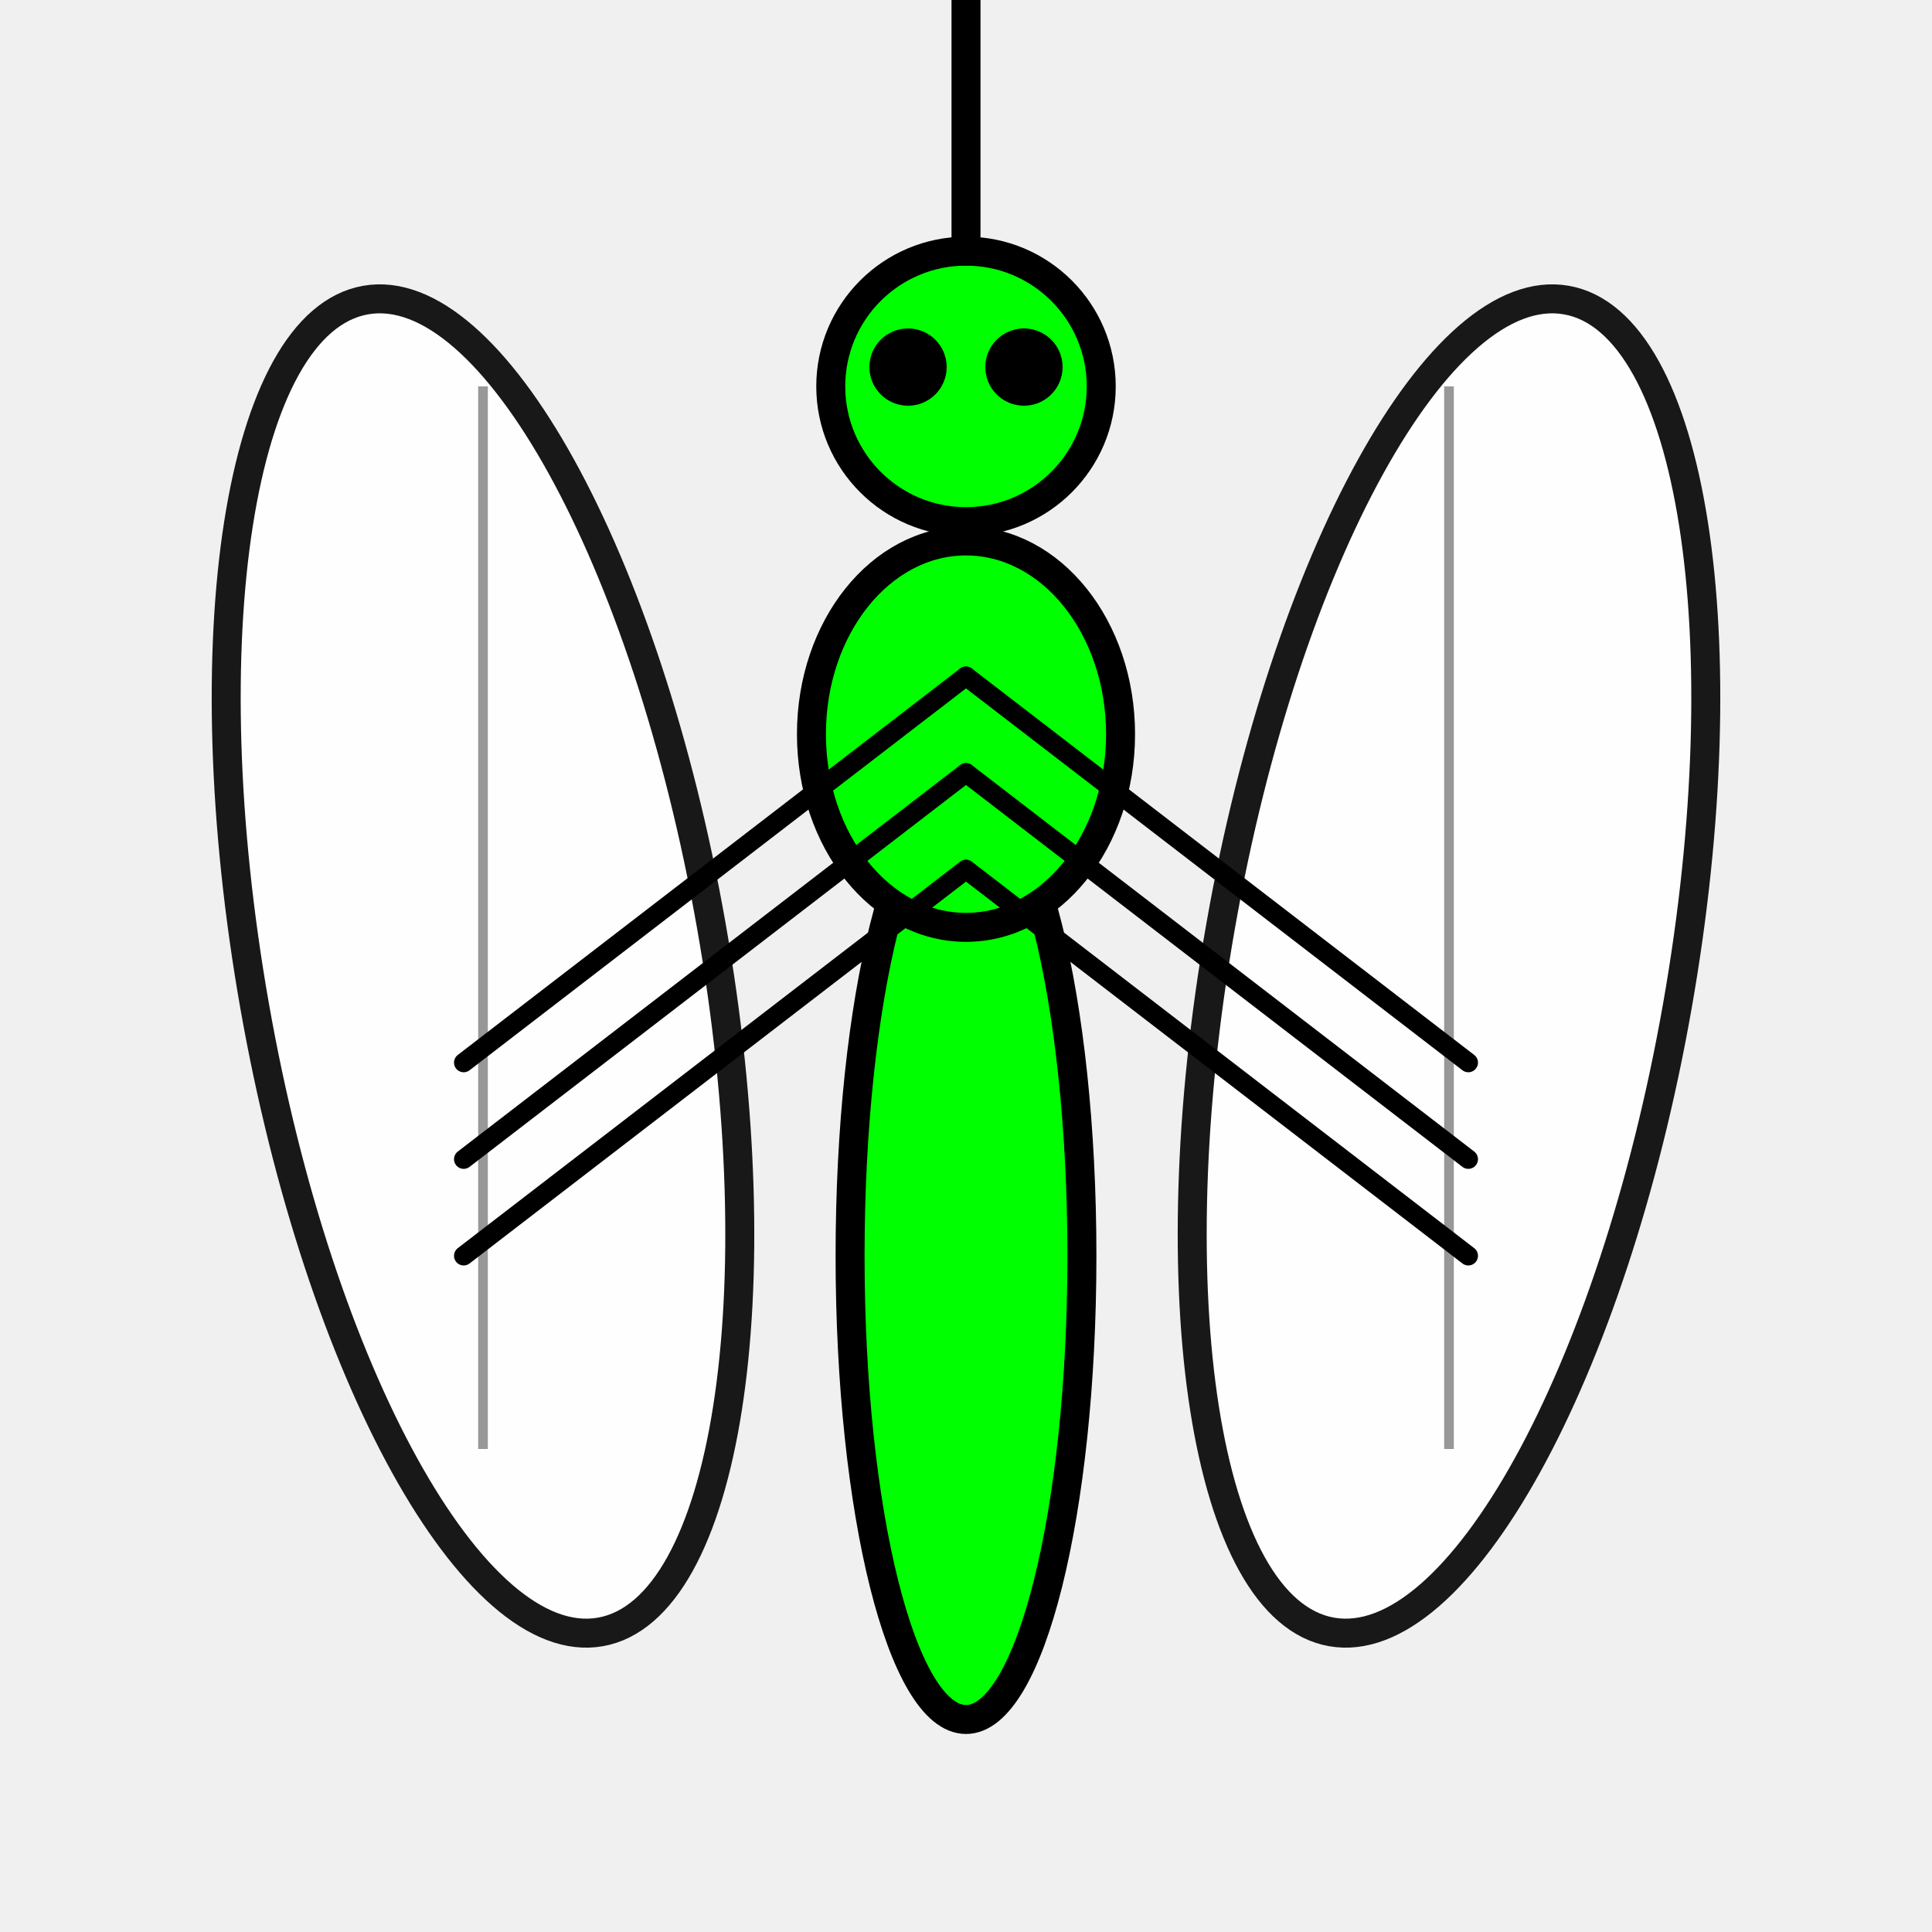
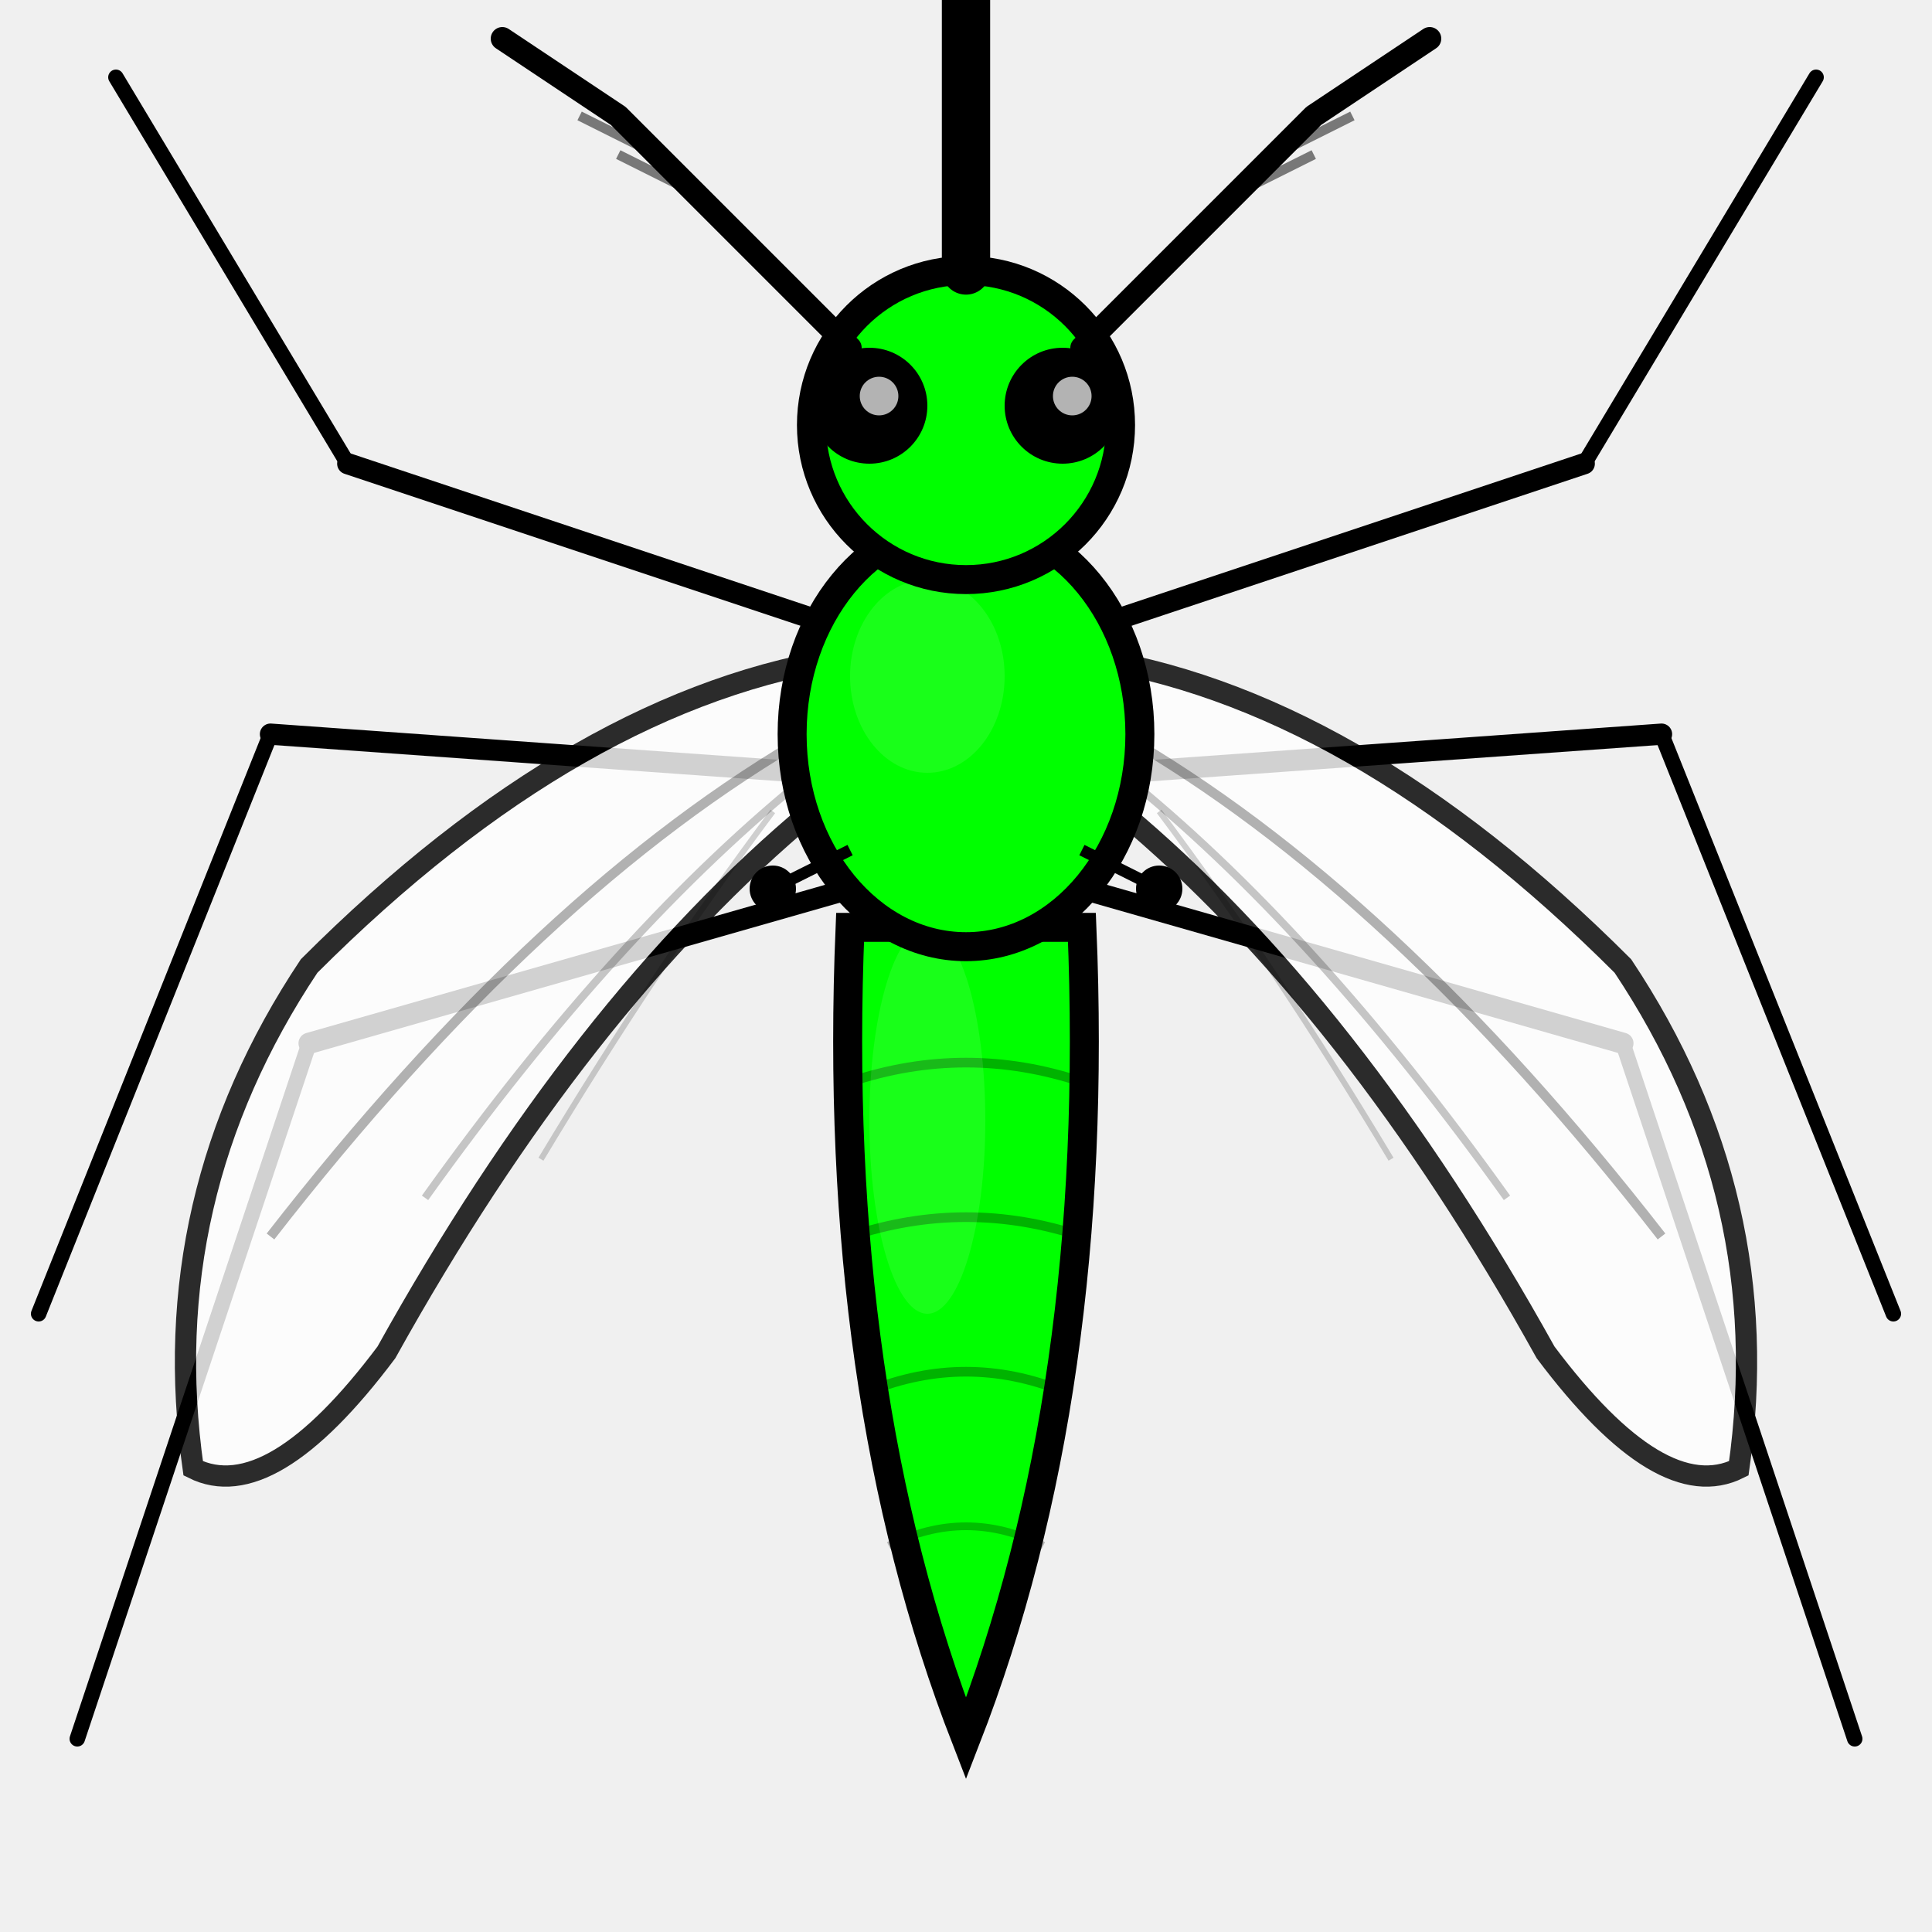
<svg xmlns="http://www.w3.org/2000/svg" viewBox="0 0 100 100">
  <g>
-     <ellipse cx="50" cy="65" rx="6" ry="24" fill="#00FF00" stroke="#000" stroke-width="1.5" />
-     <ellipse cx="50" cy="38" rx="8" ry="10" fill="#00FF00" stroke="#000" stroke-width="1.5" />
-     <circle cx="50" cy="20" r="7" fill="#00FF00" stroke="#000" stroke-width="1.5" />
-     <ellipse cx="25" cy="50" rx="12" ry="35" fill="white" stroke="#000" stroke-width="1.5" opacity="0.9" transform="rotate(-10 25 50)" />
-     <ellipse cx="75" cy="50" rx="12" ry="35" fill="white" stroke="#000" stroke-width="1.5" opacity="0.9" transform="rotate(10 75 50)" />
-     <line x1="25" y1="20" x2="25" y2="75" stroke="#000" stroke-width="0.5" opacity="0.4" />
-     <line x1="75" y1="20" x2="75" y2="75" stroke="#000" stroke-width="0.5" opacity="0.4" />
-     <line x1="50" y1="35" x2="24" y2="55" stroke="#000" stroke-width="1" stroke-linecap="round" />
-     <line x1="50" y1="35" x2="76" y2="55" stroke="#000" stroke-width="1" stroke-linecap="round" />
-     <line x1="50" y1="40" x2="24" y2="60" stroke="#000" stroke-width="1" stroke-linecap="round" />
-     <line x1="50" y1="40" x2="76" y2="60" stroke="#000" stroke-width="1" stroke-linecap="round" />
-     <line x1="50" y1="45" x2="24" y2="65" stroke="#000" stroke-width="1" stroke-linecap="round" />
-     <line x1="50" y1="45" x2="76" y2="65" stroke="#000" stroke-width="1" stroke-linecap="round" />
-     <line x1="50" y1="13" x2="50" y2="0" stroke="#000" stroke-width="1.5" stroke-linecap="round" />
-     <circle cx="47" cy="19" r="2" fill="#000" />
-     <circle cx="53" cy="19" r="2" fill="#000" />
+     <path d="M42 32 L18 24" fill="none" stroke="#000" stroke-width="1.1" stroke-linecap="round" />
+     <path d="M18 24 L6 4" fill="none" stroke="#000" stroke-width="0.8" stroke-linecap="round" />
+     <path d="M58 32 L82 24" fill="none" stroke="#000" stroke-width="1.1" stroke-linecap="round" />
+     <path d="M82 24 L94 4" fill="none" stroke="#000" stroke-width="0.8" stroke-linecap="round" />
+     <path d="M42 40 L14 38" fill="none" stroke="#000" stroke-width="1.1" stroke-linecap="round" />
+     <path d="M14 38 L2 68" fill="none" stroke="#000" stroke-width="0.8" stroke-linecap="round" />
+     <path d="M58 40 L86 38" fill="none" stroke="#000" stroke-width="1.1" stroke-linecap="round" />
+     <path d="M86 38 L98 68" fill="none" stroke="#000" stroke-width="0.8" stroke-linecap="round" />
+     <path d="M44 46 L16 54" fill="none" stroke="#000" stroke-width="1.1" stroke-linecap="round" />
+     <path d="M16 54 L4 90" fill="none" stroke="#000" stroke-width="0.8" stroke-linecap="round" />
+     <path d="M56 46 L84 54" fill="none" stroke="#000" stroke-width="1.1" stroke-linecap="round" />
+     <path d="M84 54 L96 90" fill="none" stroke="#000" stroke-width="0.8" stroke-linecap="round" />
+     <path d="M44 34 Q30 36 16 50 Q8 62 10 76 Q14 78 20 70 Q30 52 42 42 Z" fill="white" stroke="#000" stroke-width="1.1" opacity="0.82" />
+     <path d="M42 38 Q28 46 14 64" fill="none" stroke="#000" stroke-width="0.5" opacity="0.3" />
+     <path d="M42 40 Q32 48 22 62" fill="none" stroke="#000" stroke-width="0.4" opacity="0.22" />
+     <path d="M40 42 Q34 50 28 60" fill="none" stroke="#000" stroke-width="0.3" opacity="0.18" />
+     <path d="M56 34 Q70 36 84 50 Q92 62 90 76 Q86 78 80 70 Q70 52 58 42 Z" fill="white" stroke="#000" stroke-width="1.1" opacity="0.82" />
+     <path d="M58 38 Q72 46 86 64" fill="none" stroke="#000" stroke-width="0.5" opacity="0.3" />
+     <path d="M58 40 Q68 48 78 62" fill="none" stroke="#000" stroke-width="0.4" opacity="0.22" />
+     <path d="M60 42 Q66 50 72 60" fill="none" stroke="#000" stroke-width="0.3" opacity="0.18" />
+     <path d="M44 48 Q43 72 50 90 Q57 72 56 48 Z" fill="#00FF00" stroke="#000" stroke-width="1.5" />
+     <path d="M44 56 Q50 54 56 56" fill="none" stroke="#000" stroke-width="0.5" opacity="0.3" />
+     <path d="M44 64 Q50 62 56 64" fill="none" stroke="#000" stroke-width="0.5" opacity="0.3" />
+     <path d="M45 72 Q50 70 55 72" fill="none" stroke="#000" stroke-width="0.5" opacity="0.3" />
+     <path d="M46 80 Q50 78 54 80" fill="none" stroke="#000" stroke-width="0.4" opacity="0.25" />
+     <ellipse cx="48" cy="58" rx="3" ry="10" fill="white" opacity="0.1" />
+     <ellipse cx="50" cy="38" rx="9" ry="11" fill="#00FF00" stroke="#000" stroke-width="1.5" />
+     <ellipse cx="48" cy="35" rx="4" ry="5" fill="white" opacity="0.1" />
+     <circle cx="50" cy="22" r="8" fill="#00FF00" stroke="#000" stroke-width="1.5" />
+     <path d="M50 14 L50 0" fill="none" stroke="#000" stroke-width="2.5" stroke-linecap="round" />
+     <path d="M44 18 L32 6 L26 2" fill="none" stroke="#000" stroke-width="1.2" stroke-linecap="round" stroke-linejoin="round" />
+     <path d="M56 18 L68 6 L74 2" fill="none" stroke="#000" stroke-width="1.2" stroke-linecap="round" stroke-linejoin="round" />
+     <line x1="34" y1="8" x2="30" y2="6" stroke="#000" stroke-width="0.5" opacity="0.5" />
+     <line x1="36" y1="10" x2="32" y2="8" stroke="#000" stroke-width="0.5" opacity="0.5" />
+     <line x1="66" y1="8" x2="70" y2="6" stroke="#000" stroke-width="0.5" opacity="0.5" />
+     <line x1="64" y1="10" x2="68" y2="8" stroke="#000" stroke-width="0.5" opacity="0.5" />
+     <circle cx="45" cy="21" r="3" fill="#000" />
+     <circle cx="55" cy="21" r="3" fill="#000" />
+     <circle cx="45.5" cy="20.5" r="1" fill="white" opacity="0.7" />
+     <circle cx="55.5" cy="20.5" r="1" fill="white" opacity="0.7" />
+     <line x1="44" y1="44" x2="40" y2="46" stroke="#000" stroke-width="0.6" />
+     <circle cx="40" cy="46" r="1.2" fill="#000" />
+     <line x1="56" y1="44" x2="60" y2="46" stroke="#000" stroke-width="0.6" />
+     <circle cx="60" cy="46" r="1.2" fill="#000" />
  </g>
</svg>
